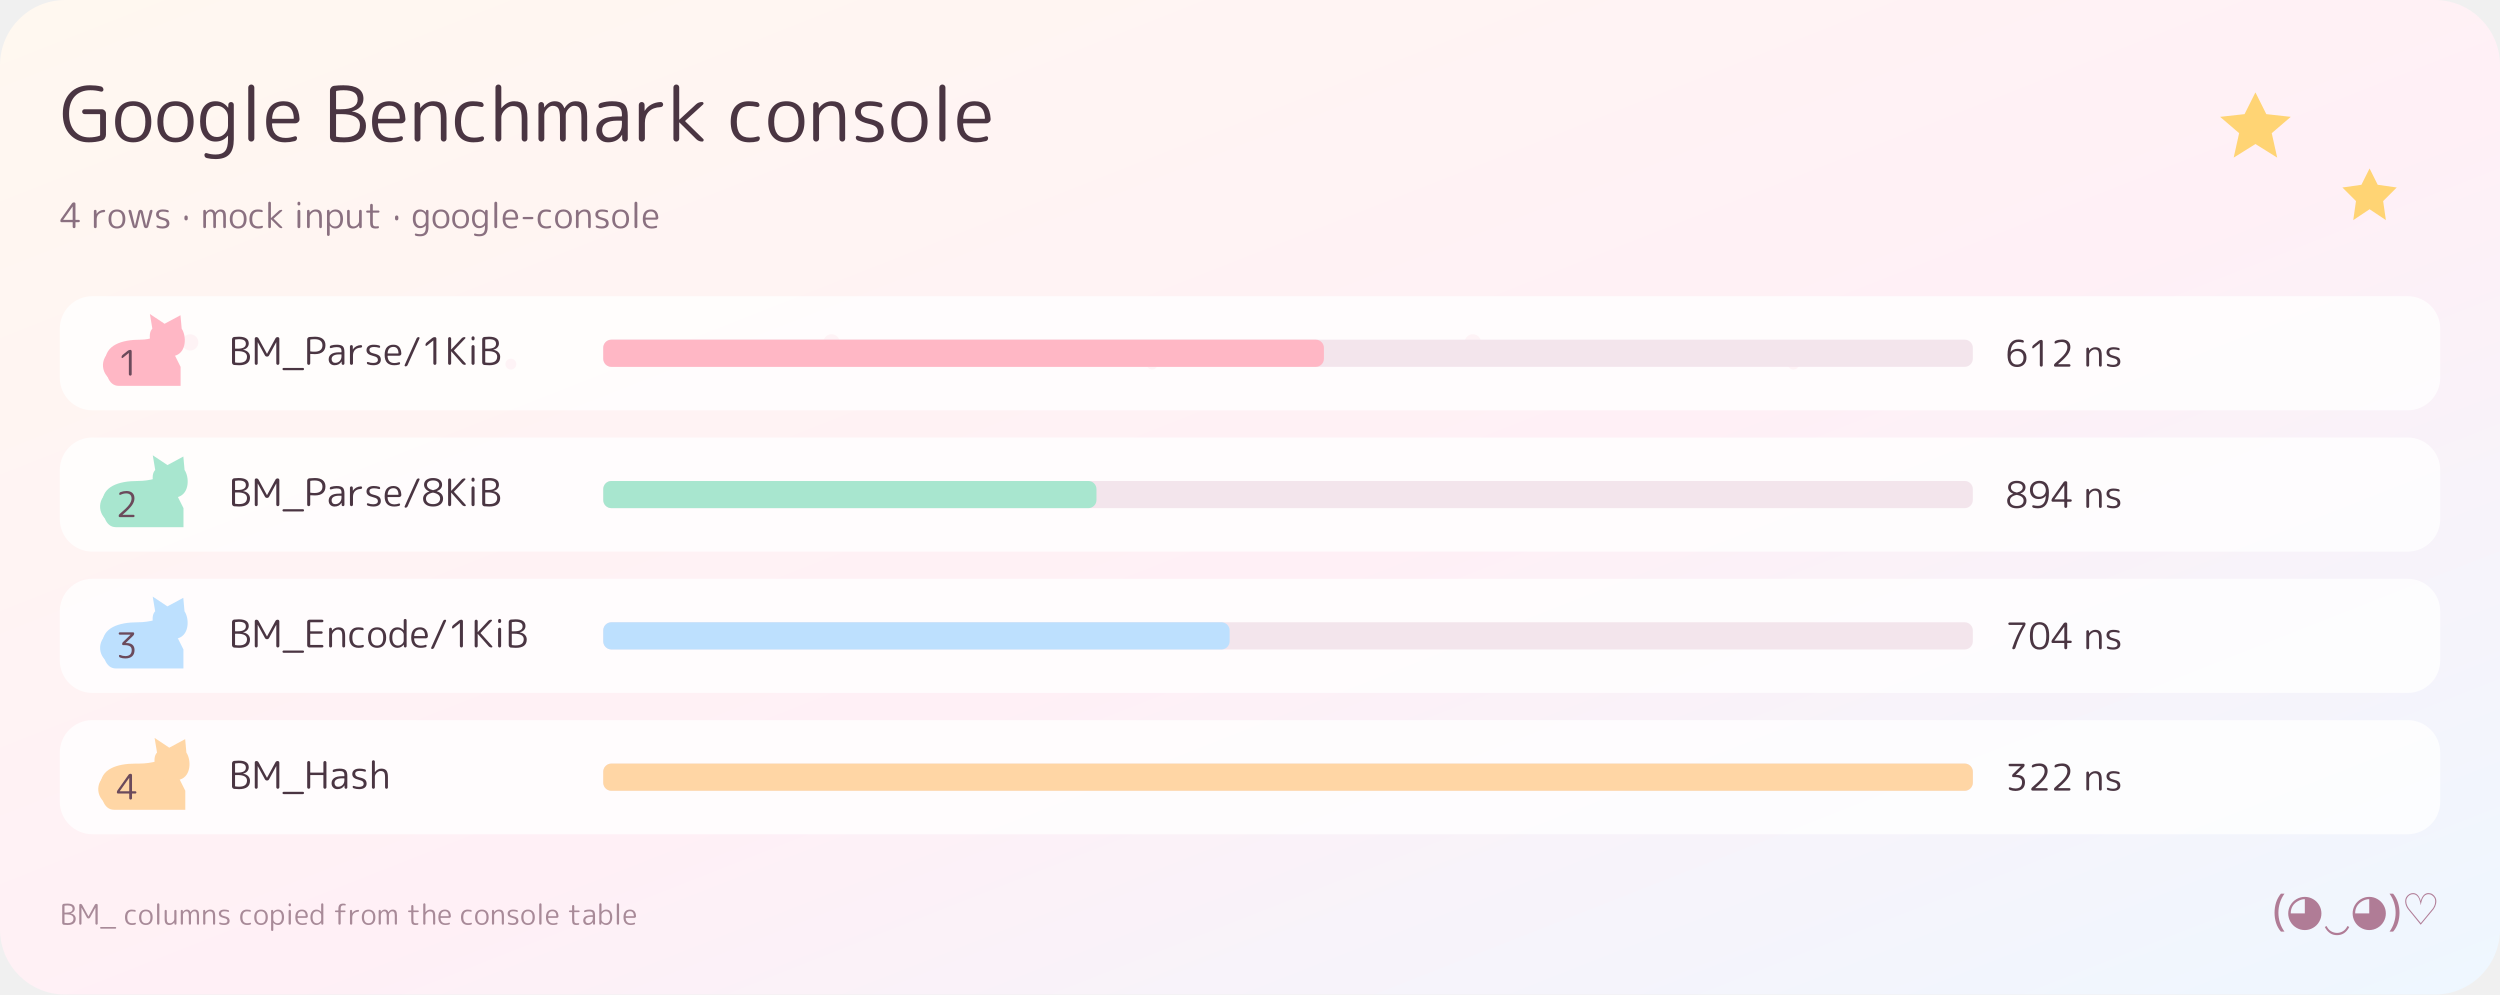
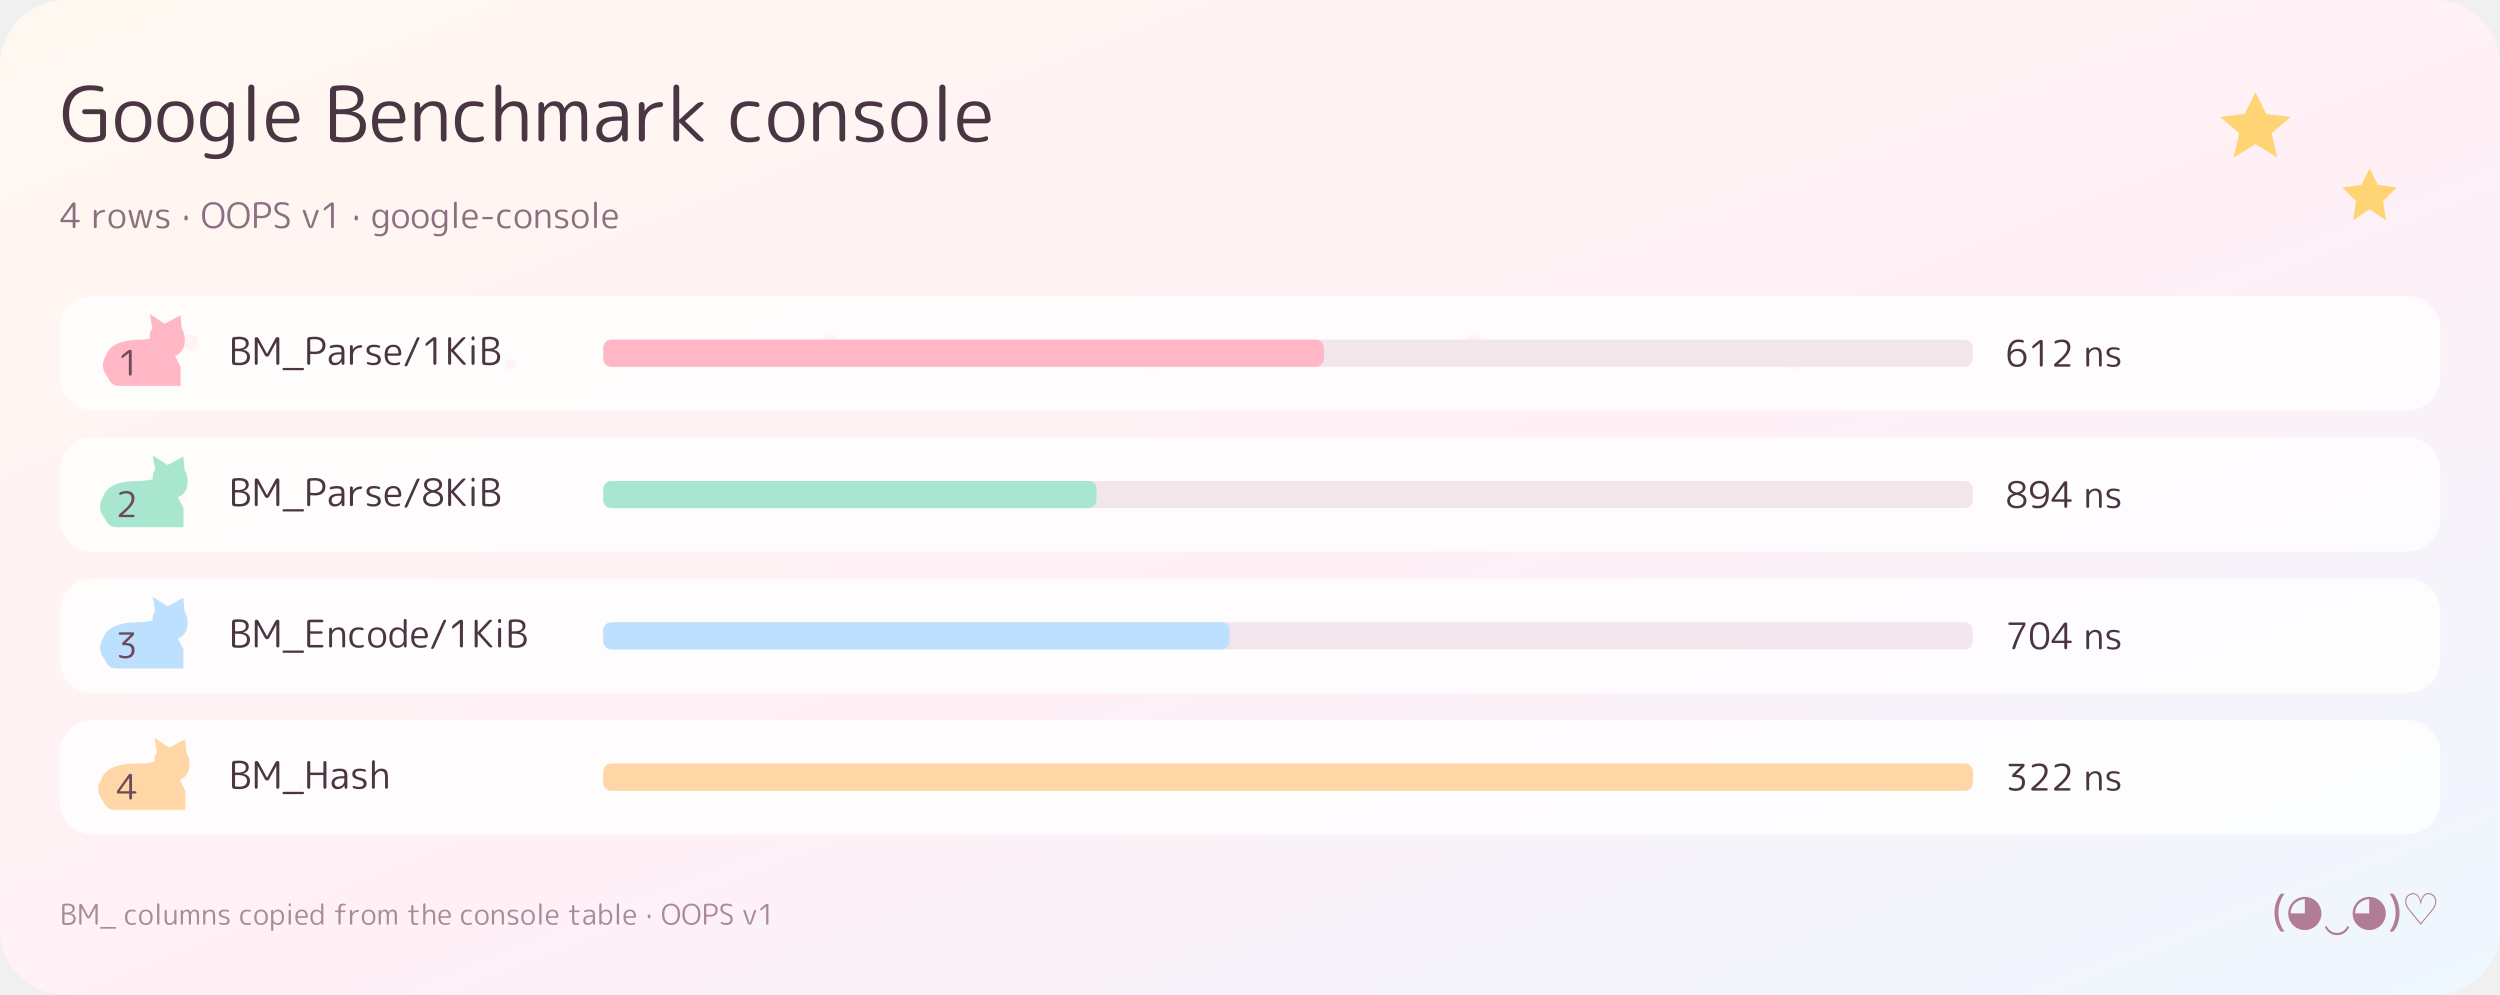
<svg xmlns="http://www.w3.org/2000/svg" width="920" height="366" viewBox="0 0 920 366" role="img" aria-label="Google Benchmark console">
  <defs>
    <path id="g0" d="M380 -10Q230 -10 135 91.5Q40 193 40 365Q40 539 136 639.5Q232 740 397 740Q476 740 540 725Q555 722 564.5 709.5Q574 697 574 682Q574 669 563 661Q552 653 539 657Q474 675 404 675Q271 675 196.5 593.5Q122 512 122 365Q122 222 194.5 138.5Q267 55 387 55Q460 55 522 76Q530 79 530 88L530 352Q530 361 522 361L326 361Q312 361 303 370.5Q294 380 294 393Q294 406 303 415.5Q312 425 326 425L550 425Q573 425 590 408Q607 391 607 368L607 91Q607 65 592.5 43.5Q578 22 554 14Q478 -10 380 -10Z" />
    <path id="g1" d="M438 260Q438 470 278 470Q118 470 118 260Q118 50 278 50Q438 50 438 260ZM453 61Q390 -10 278 -10Q166 -10 103 61Q40 132 40 260Q40 388 103 459Q166 530 278 530Q390 530 453 459Q516 388 516 260Q516 132 453 61Z" />
    <path id="g2" d="M267 470Q122 470 122 267Q122 166 160.5 113Q199 60 267 60Q325 60 368.5 103Q412 146 412 206L412 322Q412 382 368.5 426Q325 470 267 470ZM247 0Q156 0 100.5 70.5Q45 141 45 267Q45 400 100.5 465Q156 530 247 530Q348 530 412 447Q413 446 414 446Q415 446 415 447L416 484Q416 499 426.5 509.5Q437 520 452 520Q467 520 477.5 509.5Q488 499 488 484L488 30Q488 -105 430 -167.5Q372 -230 248 -230Q186 -230 134 -217Q102 -209 102 -175Q102 -163 111.5 -155.5Q121 -148 132 -152Q188 -170 248 -170Q335 -170 373.5 -124Q412 -78 412 27L412 76Q412 77 411 77Q410 77 409 76Q348 0 247 0Z" />
    <path id="g3" d="M183.5 12Q172 0 155 0Q138 0 126.5 12Q115 24 115 40L115 710Q115 726 126.5 738Q138 750 155 750Q172 750 183.5 738Q195 726 195 710L195 40Q195 24 183.5 12Z" />
    <path id="g4" d="M270 472Q131 472 118 307Q118 299 127 299L396 299Q404 299 404 307Q398 472 270 472ZM291 -10Q168 -10 104 57.5Q40 125 40 260Q40 399 101.5 464.5Q163 530 270 530Q467 530 479 297Q480 273 462.5 256.5Q445 240 421 240L125 240Q117 240 117 231Q126 48 298 48Q355 48 415 69Q426 73 436 66.5Q446 60 446 48Q446 14 415 6Q351 -10 291 -10Z" />
    <path id="g6" d="M165 352L165 73Q165 64 172 63Q222 55 271 55Q479 55 479 217Q479 361 231 361L173 361Q165 361 165 352ZM165 657L165 433Q165 425 173 425L231 425Q449 425 449 553Q449 615 404 645Q359 675 261 675Q218 675 173 667Q165 665 165 657ZM141 -3Q117 0 101 18.5Q85 37 85 62L85 668Q85 693 100.5 711.5Q116 730 140 733Q195 740 261 740Q525 740 525 563Q525 502 484.5 457.5Q444 413 375 398Q374 398 374 397Q374 396 376 396Q462 382 510 331.5Q558 281 558 210Q558 -10 271 -10Q200 -10 141 -3Z" />
    <path id="g7" d="M140.5 11Q129 0 113 0Q97 0 86 11Q75 22 75 38L75 484Q75 499 85.5 509.5Q96 520 111 520Q126 520 137 509.5Q148 499 148 484L148 443Q148 442 149 442Q150 442 151 443Q223 530 322 530Q413 530 454 479Q495 428 495 310L495 38Q495 22 484.5 11Q474 0 458 0Q442 0 431 11Q420 22 420 38L420 300Q420 399 393 434.5Q366 470 302 470Q250 470 201 421.5Q152 373 152 322L152 38Q152 22 140.5 11Z" />
    <path id="g8" d="M285 -10Q167 -10 103.5 58.5Q40 127 40 260Q40 392 101.5 461Q163 530 275 530Q327 530 385 519Q399 516 408.5 504.5Q418 493 418 478Q418 466 407.5 459Q397 452 385 455Q334 468 280 468Q120 468 120 260Q120 152 162 102Q204 52 290 52Q346 52 392 67Q403 71 413 64Q423 57 423 45Q423 30 414 18Q405 6 390 2Q343 -10 285 -10Z" />
    <path id="g9" d="M146 11Q135 0 119 0Q103 0 91.5 11Q80 22 80 38L80 712Q80 728 91.5 739Q103 750 119 750Q135 750 146 739Q157 728 157 712L157 442Q157 441 158 441Q159 441 160 442Q232 530 327 530Q418 530 459 479.5Q500 429 500 310L500 38Q500 22 489.5 11Q479 0 463 0Q447 0 436 11Q425 22 425 38L425 297Q425 398 398.5 432.5Q372 467 307 467Q255 467 206 417.5Q157 368 157 316L157 38Q157 22 146 11Z" />
    <path id="g10" d="M141 11Q130 0 114 0Q98 0 86.5 11Q75 22 75 38L75 483Q75 498 86 509Q97 520 112 520Q127 520 138 509Q149 498 149 483L150 450Q150 449 151 449Q153 449 153 451Q210 530 289 530Q337 530 366.5 509Q396 488 415 439Q415 437 416 437Q418 437 418 439Q474 530 564 530Q644 530 679.5 484Q715 438 715 330L715 38Q715 22 704.5 11Q694 0 678 0Q662 0 651 11Q640 22 640 38L640 310Q640 403 618.5 436.5Q597 470 543 470Q506 470 470 430.5Q434 391 434 349L434 38Q434 22 423 11Q412 0 396 0Q380 0 369 11Q358 22 358 38L358 310Q358 403 336.5 436.5Q315 470 262 470Q225 470 188.5 430.5Q152 391 152 349L152 38Q152 22 141 11Z" />
    <path id="g11" d="M327 275Q228 275 177.5 243Q127 211 127 153Q127 108 152.5 80.5Q178 53 220 53Q292 53 339.5 101Q387 149 387 228L387 266Q387 275 378 275ZM204 -10Q136 -10 93 33Q50 76 50 147Q50 230 116 280Q182 330 327 330L378 330Q387 330 387 338L387 357Q387 418 359 442.5Q331 467 260 467Q191 467 111 441Q99 437 89 444Q79 451 79 464Q79 499 112 509Q186 530 260 530Q375 530 419.5 488Q464 446 464 337L464 36Q464 21 453.5 10.5Q443 0 428 0Q413 0 402 10.5Q391 21 391 36L390 88Q390 89 389 89Q387 89 387 87Q328 -10 204 -10Z" />
    <path id="g12" d="M143.5 12Q132 0 115 0Q98 0 86.5 12Q75 24 75 40L75 482Q75 498 86 509Q97 520 113 520Q129 520 140 509Q151 498 151 482L151 405Q151 404 152 404Q154 404 154 406Q184 456 238.5 486.5Q293 517 361 520Q375 521 385 511Q395 501 395 487Q395 474 385.5 464Q376 454 362 453Q263 449 209 395.5Q155 342 155 246L155 40Q155 24 143.5 12Z" />
    <path id="g13" d="M145 11Q134 0 118 0Q102 0 91 11Q80 22 80 38L80 712Q80 728 91 739Q102 750 118 750Q134 750 145 739Q156 728 156 712L156 289Q156 288 157 288L159 289L375 488Q409 520 457 520Q470 520 474.5 508Q479 496 470 488L238 276Q232 270 237 264L473 33Q481 25 476 12.5Q471 0 459 0Q412 0 379 33L159 251Q158 252 157 252Q156 252 156 251L156 38Q156 22 145 11Z" />
    <path id="g14" d="M240 233Q143 256 101.5 292.5Q60 329 60 387Q60 453 109.5 491.5Q159 530 251 530Q320 530 388 512Q419 504 419 471Q419 459 410 453Q401 447 389 450Q323 470 257 470Q137 470 137 393Q137 359 161 336.5Q185 314 248 300Q356 276 396.5 239Q437 202 437 133Q437 66 385.5 28Q334 -10 240 -10Q167 -10 101 12Q70 22 70 55Q70 66 80 72.5Q90 79 101 75Q166 50 234 50Q360 50 360 133Q360 169 334.5 193Q309 217 240 233Z" />
    <path id="g15" d="M97 238L97 236Q97 235 98 235L356 235Q365 235 365 244L365 612Q365 613 364 613Q362 613 362 612ZM48 170Q34 170 24.5 180Q15 190 15 203Q15 235 34 262L342 698Q364 730 404 730Q421 730 432.5 718.5Q444 707 444 691L444 244Q444 235 452 235L536 235Q550 235 559 225.5Q568 216 568 203Q568 189 558.5 179.5Q549 170 536 170L452 170Q444 170 444 161L444 39Q444 23 432.5 11.5Q421 0 404 0Q388 0 376.5 11Q365 22 365 39L365 161Q365 170 356 170Z" />
    <path id="g16" d="M169 48L50 480Q46 495 55.5 507.5Q65 520 81 520Q99 520 113.5 509Q128 498 132 480L231 67Q231 66 232 66Q233 66 233 67L327 470Q333 492 350.5 506Q368 520 390.5 520Q413 520 431 506Q449 492 454 470L547 67Q547 66 549 66Q550 66 550 67L649 481Q654 498 667.5 509Q681 520 699 520Q714 520 723 507.5Q732 495 728 481L609 48Q603 27 585.5 13.5Q568 0 546.5 0Q525 0 507.5 14Q490 28 484 49L390 446Q390 447 389 447Q388 447 388 446L294 49Q289 28 271.5 14Q254 0 232.5 0Q211 0 193 13.5Q175 27 169 48Z" />
    <path id="g17" d="M175.5 234Q162 220 142 220Q122 220 108.5 234Q95 248 95 267L95 313Q95 332 108.5 346Q122 360 142 360Q162 360 175.5 346Q189 332 189 313L189 267Q189 248 175.5 234Z" />
-     <path id="g18" d="M183.5 12Q172 0 155 0Q138 0 126.5 12Q115 24 115 40L115 480Q115 496 126.5 508Q138 520 155 520Q172 520 183.5 508Q195 496 195 480L195 40Q195 24 183.5 12ZM183.5 654.5Q172 643 155 643Q138 643 126.5 654.5Q115 666 115 683L115 710Q115 726 126.5 738Q138 750 155 750Q172 750 183.5 738Q195 726 195 710L195 683Q195 666 183.5 654.5Z" />
-     <path id="g19" d="M152 331L152 189Q152 132 197 91Q242 50 302 50Q373 50 412.5 103.5Q452 157 452 260Q452 470 302 470Q241 470 196.5 428.5Q152 387 152 331ZM141 -209Q130 -220 114 -220Q98 -220 86.5 -209Q75 -198 75 -182L75 484Q75 499 85.5 509.5Q96 520 111 520Q126 520 137 509.5Q148 499 148 484L149 446Q149 445 150 445L152 447Q218 530 319 530Q416 530 472.5 459.5Q529 389 529 260Q529 135 470.5 62.5Q412 -10 319 -10Q217 -10 155 67Q154 68 153 68Q152 68 152 67L152 -182Q152 -198 141 -209Z" />
-     <path id="g20" d="M238 -10Q151 -10 110.5 38Q70 86 70 197L70 482Q70 498 80.5 509Q91 520 107 520Q123 520 134 509Q145 498 145 482L145 207Q145 117 172 83.5Q199 50 258 50Q312 50 360 96.5Q408 143 408 198L408 482Q408 498 419.5 509Q431 520 447 520Q463 520 474 509Q485 498 485 482L485 36Q485 21 474.5 10.5Q464 0 449 0Q434 0 423 10.5Q412 21 412 36L412 77Q412 78 411 78Q410 78 409 77Q340 -10 238 -10Z" />
-     <path id="g21" d="M80 440Q67 440 58.5 448.5Q50 457 50 470Q50 483 58.5 491.5Q67 500 80 500L153 500Q162 500 162 509L162 652Q162 668 173 679Q184 690 200 690Q216 690 227 679Q238 668 238 652L238 509Q238 500 247 500L397 500Q410 500 418.5 491.5Q427 483 427 470Q427 457 418.5 448.5Q410 440 397 440L247 440Q238 440 238 431L238 167Q238 95 257 72.5Q276 50 330 50Q362 50 383 55Q394 57 403.5 50.5Q413 44 413 33Q413 19 404.5 8Q396 -3 383 -5Q357 -10 317 -10Q229 -10 195.5 26.5Q162 63 162 160L162 431Q162 440 153 440Z" />
-     <path id="g22" d="M111 255Q98 255 89 264.5Q80 274 80 287Q80 300 89 309Q98 318 111 318L355 318Q368 318 377 309Q386 300 386 287Q386 274 377 264.5Q368 255 355 255Z" />
-     <path id="g23" d="M150.5 11.5Q139 0 123 0Q107 0 96 11.5Q85 23 85 39L85 689Q85 706 96.5 718Q108 730 125 730Q166 730 186 694L405 291Q405 290 407 290Q408 290 408 291L627 693Q646 730 689 730Q706 730 718.5 717.5Q731 705 731 688L731 40Q731 24 719.5 12Q708 0 691 0Q674 0 662.5 12Q651 24 651 40L651 595Q651 596 650 596Q649 596 649 595L462 250Q444 217 407 217Q370 217 352 250L164 595Q164 596 163 596Q162 596 162 595L162 39Q162 23 150.5 11.5Z" />
-     <path id="g24" d="M28 -140Q15 -140 6.5 -131.5Q-2 -123 -2 -110Q-2 -97 6.5 -88.5Q15 -80 28 -80L534 -80Q547 -80 555.5 -88.5Q564 -97 564 -110Q564 -123 555.5 -131.5Q547 -140 534 -140Z" />
-     <path id="g25" d="M165 657L165 363Q165 355 174 353Q222 346 282 346Q381 346 433.5 389Q486 432 486 512Q486 592 434.5 633.5Q383 675 282 675Q228 675 174 667Q165 665 165 657ZM153.5 12Q142 0 125 0Q108 0 96.5 12Q85 24 85 40L85 668Q85 692 101 710.5Q117 729 141 732Q218 740 288 740Q424 740 494.5 682.5Q565 625 565 518Q565 402 494 342Q423 282 288 282Q234 282 174 287Q165 287 165 280L165 40Q165 24 153.5 12Z" />
+     <path id="g18" d="M531.5 595Q471 673 357 673Q243 673 182.5 595Q122 517 122 365Q122 213 182.5 135Q243 57 357 57Q471 57 531.5 135Q592 213 592 365Q592 517 531.5 595ZM589.5 88.5Q505 -10 357 -10Q209 -10 124.5 88.5Q40 187 40 365Q40 543 124.5 641.5Q209 740 357 740Q505 740 589.5 641.5Q674 543 674 365Q674 187 589.5 88.5Z" />
+     <path id="g19" d="M165 657L165 363Q165 355 174 353Q222 346 282 346Q381 346 433.5 389Q486 432 486 512Q486 592 434.5 633.5Q383 675 282 675Q228 675 174 667Q165 665 165 657ZM153.5 12Q142 0 125 0Q108 0 96.5 12Q85 24 85 40L85 668Q85 692 101 710.5Q117 729 141 732Q218 740 288 740Q424 740 494.5 682.5Q565 625 565 518Q565 402 494 342Q423 282 288 282Q234 282 174 287Q165 287 165 280L165 40Q165 24 153.5 12Z" />
+     <path id="g20" d="M267 343Q60 413 60 562Q60 646 114 693Q168 740 265 740Q355 740 432 713Q448 707 458 692.5Q468 678 468 660Q468 647 457 640.5Q446 634 434 639Q353 675 271 675Q211 675 174.5 647Q138 619 138 562Q138 464 269 420Q393 379 443 326Q493 273 493 190Q493 92 434 41Q375 -10 261 -10Q175 -10 106 21Q71 37 71 77Q71 90 82 96Q93 102 104 96Q172 57 255 57Q413 57 413 190Q413 244 379 280Q345 316 267 343Z" />
+     <path id="g21" d="M196 49L41 481Q36 495 44.5 507.5Q53 520 68 520Q87 520 102 509Q117 498 123 480L265 46Q265 45 266 45Q268 45 268 46L410 482Q415 499 430 509.5Q445 520 463 520Q478 520 486.5 508Q495 496 490 482L334 49Q326 27 307 13.5Q288 0 265 0Q242 0 222.5 13.5Q203 27 196 49Z" />
+     <path id="g22" d="M144 503Q134 495 122 500.5Q110 506 110 519Q110 563 144 591L286 705Q317 730 357 730Q374 730 385.5 718Q397 706 397 690L397 40Q397 24 385.5 12Q374 0 357 0Q340 0 328.5 12Q317 24 317 40L317 640Q317 641 316 641L314 640Z" />
+     <path id="g23" d="M111 255Q98 255 89 264.5Q80 274 80 287Q80 300 89 309Q98 318 111 318L355 318Q368 318 377 309Q386 300 386 287Q386 274 377 264.5Q368 255 355 255Z" />
+     <path id="g24" d="M150.5 11.5Q139 0 123 0Q107 0 96 11.5Q85 23 85 39L85 689Q85 706 96.5 718Q108 730 125 730Q166 730 186 694L405 291Q405 290 407 290Q408 290 408 291L627 693Q646 730 689 730Q706 730 718.5 717.5Q731 705 731 688L731 40Q731 24 719.5 12Q708 0 691 0Q674 0 662.5 12Q651 24 651 40L651 595Q651 596 650 596Q649 596 649 595L462 250Q444 217 407 217Q370 217 352 250L164 595Q164 596 163 596Q162 596 162 595L162 39Q162 23 150.5 11.5Z" />
+     <path id="g25" d="M28 -140Q15 -140 6.5 -131.5Q-2 -123 -2 -110Q-2 -97 6.5 -88.5Q15 -80 28 -80L534 -80Q547 -80 555.5 -88.5Q564 -97 564 -110Q564 -123 555.5 -131.5Q547 -140 534 -140Z" />
    <path id="g26" d="M65 -40Q51 -40 44 -29Q37 -18 42 -5L355 695Q363 711 377.5 720.5Q392 730 409 730Q423 730 430 719Q437 708 432 695L119 -5Q111 -21 96.5 -30.5Q82 -40 65 -40Z" />
-     <path id="g27" d="M144 503Q134 495 122 500.5Q110 506 110 519Q110 563 144 591L286 705Q317 730 357 730Q374 730 385.5 718Q397 706 397 690L397 40Q397 24 385.5 12Q374 0 357 0Q340 0 328.5 12Q317 24 317 40L317 640Q317 641 316 641L314 640Z" />
-     <path id="g28" d="M153.5 12Q142 0 125 0Q108 0 96.5 12Q85 24 85 40L85 690Q85 706 96.5 718Q108 730 125 730Q142 730 153.5 718Q165 706 165 690L165 406Q165 405 166 405L168 405L439 695Q472 730 520 730Q534 730 539.5 717.5Q545 705 535 695L243 386Q237 380 242 374L546 36Q555 26 549 13Q543 0 530 0Q481 0 450 36L168 355Q167 356 166 356Q165 356 165 354L165 40Q165 24 153.5 12Z" />
+     <path id="g27" d="M153.5 12Q142 0 125 0Q108 0 96.5 12Q85 24 85 40L85 690Q85 706 96.5 718Q108 730 125 730Q142 730 153.5 718Q165 706 165 690L165 406Q165 405 166 405L168 405L439 695Q472 730 520 730Q534 730 539.5 717.5Q545 705 535 695L243 386Q237 380 242 374L546 36Q555 26 549 13Q543 0 530 0Q481 0 450 36L168 355Q167 356 166 356Q165 356 165 354L165 40Q165 24 153.5 12Z" />
+     <path id="g28" d="M183.5 12Q172 0 155 0Q138 0 126.5 12Q115 24 115 40L115 480Q115 496 126.5 508Q138 520 155 520Q172 520 183.5 508Q195 496 195 480L195 40Q195 24 183.5 12ZM183.5 654.5Q172 643 155 643Q138 643 126.5 654.5Q115 666 115 683L115 710Q115 726 126.5 738Q138 750 155 750Q172 750 183.5 738Q195 726 195 710L195 683Q195 666 183.5 654.5Z" />
    <path id="g29" d="M320 425Q241 425 190.5 376.5Q140 328 140 253Q140 178 184 117.5Q228 57 317 57Q400 57 446.5 106Q493 155 493 247Q493 328 445.5 376.5Q398 425 320 425ZM317 -10Q57 -10 57 320Q57 531 134.5 635.5Q212 740 355 740Q411 740 469 726Q484 722 493 709.5Q502 697 502 681Q502 668 491.5 660.5Q481 653 469 657Q417 673 355 673Q263 673 205.5 603.5Q148 534 141 403Q141 402 142 402Q144 402 144 403Q205 487 337 487Q445 487 509 421.5Q573 356 573 247Q573 127 503.5 58.5Q434 -10 317 -10Z" />
    <path id="g30" d="M471 685.5Q530 631 530 533Q530 435 459 334.5Q388 234 194 69Q193 69 193 68Q193 67 194 67L500 67Q513 67 523 57Q533 47 533 33Q533 20 523.5 10Q514 0 500 0L117 0Q103 0 93 10Q83 20 83 33Q83 67 109 88Q306 253 377 347.5Q448 442 448 527Q448 598 409 635Q370 672 295 672Q219 672 133 632Q121 627 109.5 633.5Q98 640 98 653Q98 693 134 708Q215 740 305 740Q412 740 471 685.5Z" />
    <path id="g31" d="M298 355Q212 336 167.5 296Q123 256 123 200Q123 132 173 93Q223 54 310 54Q397 54 446 93.5Q495 133 495 200Q495 319 316 355Q307 356 298 355ZM150 558Q150 510 189.5 474Q229 438 302 422Q310 421 318 422Q391 438 431.5 474.5Q472 511 472 558Q472 613 429.5 644.5Q387 676 310 676Q234 676 192 644.5Q150 613 150 558ZM503 46Q433 -10 310 -10Q187 -10 117 46Q47 102 47 197Q47 261 89.5 310.5Q132 360 212 385Q213 385 213 387Q213 388 212 388Q146 413 109.5 459.5Q73 506 73 565Q73 644 136.5 692Q200 740 310 740Q420 740 483.5 692Q547 644 547 565Q547 445 408 395Q407 395 407 393Q407 392 408 392Q573 341 573 197Q573 102 503 46Z" />
    <path id="g32" d="M305 673Q224 673 176 625.5Q128 578 128 493Q128 406 175.5 355.5Q223 305 302 305Q382 305 431.5 355Q481 405 481 487Q481 517 471.5 547.5Q462 578 442.5 607Q423 636 387.5 654.5Q352 673 305 673ZM285 243Q176 243 112 310Q48 377 48 493Q48 606 119 673Q190 740 305 740Q565 740 565 420Q565 197 489 93.5Q413 -10 267 -10Q206 -10 145 4Q129 8 119.5 20.5Q110 33 110 49Q110 62 121 69.5Q132 77 145 73Q207 57 267 57Q364 57 421 125Q478 193 480 328Q480 330 479 330Q477 330 477 329Q415 243 285 243Z" />
    <path id="g33" d="M142 0Q119 0 102 17Q85 34 85 57L85 673Q85 696 102 713Q119 730 142 730L478 730Q492 730 502 720Q512 710 512 697Q512 684 502 673.5Q492 663 478 663L174 663Q165 663 165 655L165 433Q165 425 174 425L460 425Q474 425 483 415.5Q492 406 492 393Q492 380 483 370.5Q474 361 460 361L174 361Q165 361 165 352L165 75Q165 67 174 67L478 67Q492 67 502 56.5Q512 46 512 33Q512 20 502 10Q492 0 478 0Z" />
    <path id="g34" d="M271 470Q121 470 121 260Q121 156 160.5 103Q200 50 271 50Q329 50 375 90.5Q421 131 421 183L421 337Q421 388 375.5 429Q330 470 271 470ZM255 -10Q162 -10 103.5 62.5Q45 135 45 260Q45 389 101.5 459.5Q158 530 255 530Q353 530 418 453Q419 452 420 452Q421 452 421 453L421 712Q421 728 432.5 739Q444 750 460 750Q476 750 487 739Q498 728 498 712L498 36Q498 21 487.5 10.5Q477 0 462 0Q447 0 436 10.5Q425 21 425 36L425 73Q425 74 424 74Q423 74 422 73Q355 -10 255 -10Z" />
    <path id="g35" d="M112 730L515 730Q528 730 538 720Q548 710 548 697Q548 664 531 635Q378 377 271 39Q266 22 251 11Q236 0 217 0Q201 0 192 12.5Q183 25 188 40Q301 383 470 660L470 661L471 662Q471 663 470 663L112 663Q98 663 88 673.5Q78 684 78 697Q78 710 88 720Q98 730 112 730Z" />
    <path id="g36" d="M447.5 601.5Q402 675 310 675Q218 675 172.5 601.5Q127 528 127 365Q127 202 172.5 128.5Q218 55 310 55Q402 55 447.5 128.5Q493 202 493 365Q493 528 447.5 601.5ZM504 77Q435 -10 310 -10Q185 -10 116 77Q47 164 47 365Q47 566 116 653Q185 740 310 740Q435 740 504 653Q573 566 573 365Q573 164 504 77Z" />
    <path id="g37" d="M153.5 12Q142 0 125 0Q108 0 96.5 12Q85 24 85 40L85 690Q85 706 96.5 718Q108 730 125 730Q142 730 153.5 718Q165 706 165 690L165 433Q165 425 173 425L503 425Q511 425 511 433L511 690Q511 706 522.5 718Q534 730 551 730Q568 730 579.5 718Q591 706 591 690L591 40Q591 24 579.5 12Q568 0 551 0Q534 0 522.5 12Q511 24 511 40L511 352Q511 361 503 361L173 361Q165 361 165 352L165 40Q165 24 153.5 12Z" />
    <path id="g38" d="M118 663Q105 663 95 673Q85 683 85 697Q85 710 94.5 720Q104 730 118 730L490 730Q504 730 513.5 720Q523 710 523 697Q523 663 500 640L284 429L284 427Q284 426 285 426L314 426Q420 426 476.5 375Q533 324 533 227Q533 113 465.5 51.5Q398 -10 273 -10Q196 -10 128 14Q92 27 92 66Q92 79 103 86Q114 93 126 88Q199 57 273 57Q361 57 407 100Q453 143 453 227Q453 298 405.5 332.5Q358 367 254 367L212 367Q199 367 190 376Q181 385 181 398Q181 429 203 451L420 661L420 662Q420 663 419 663Z" />
-     <path id="g39" d="M85 440Q72 440 63.5 448.5Q55 457 55 470Q55 483 63.5 491.5Q72 500 85 500L169 500Q178 500 178 509L178 557Q178 653 218.5 696.5Q259 740 348 740Q381 740 409 733Q422 730 430 719.5Q438 709 438 695Q438 684 429 677.5Q420 671 410 674Q386 680 361 680Q303 680 280.5 654.5Q258 629 258 560L258 509Q258 500 267 500L398 500Q411 500 419.5 491.5Q428 483 428 470Q428 457 419.5 448.5Q411 440 398 440L267 440Q258 440 258 431L258 40Q258 24 246 12Q234 0 218 0Q202 0 190 12Q178 24 178 40L178 431Q178 440 169 440Z" />
-     <path id="g40" d="M157 337L157 183Q157 131 203 90.5Q249 50 307 50Q378 50 417.5 103Q457 156 457 260Q457 470 307 470Q248 470 202.5 429Q157 388 157 337ZM142 10.5Q131 0 116 0Q101 0 90.5 10.5Q80 21 80 36L80 712Q80 728 91 739Q102 750 118 750Q134 750 145.5 739Q157 728 157 712L157 453Q157 452 158 452Q159 452 160 453Q225 530 323 530Q420 530 476.5 459.5Q533 389 533 260Q533 135 474.5 62.5Q416 -10 323 -10Q223 -10 156 73Q155 74 154 74Q153 74 153 73L153 36Q153 21 142 10.5Z" />
+     <path id="g39" d="M238 -10Q151 -10 110.5 38Q70 86 70 197L70 482Q70 498 80.5 509Q91 520 107 520Q123 520 134 509Q145 498 145 482L145 207Q145 117 172 83.5Q199 50 258 50Q312 50 360 96.5Q408 143 408 198L408 482Q408 498 419.5 509Q431 520 447 520Q463 520 474 509Q485 498 485 482L485 36Q485 21 474.5 10.5Q464 0 449 0Q434 0 423 10.5Q412 21 412 36L412 77Q412 78 411 78Q410 78 409 77Q340 -10 238 -10Z" />
+     <path id="g40" d="M152 331L152 189Q152 132 197 91Q242 50 302 50Q373 50 412.5 103.5Q452 157 452 260Q452 470 302 470Q241 470 196.5 428.5Q152 387 152 331ZM141 -209Q130 -220 114 -220Q98 -220 86.5 -209Q75 -198 75 -182L75 484Q75 499 85.5 509.5Q96 520 111 520Q126 520 137 509.5Q148 499 148 484L149 446Q149 445 150 445L152 447Q218 530 319 530Q416 530 472.5 459.5Q529 389 529 260Q529 135 470.5 62.5Q412 -10 319 -10Q217 -10 155 67Q154 68 153 68Q152 68 152 67L152 -182Q152 -198 141 -209Z" />
+     <path id="g41" d="M85 440Q72 440 63.5 448.5Q55 457 55 470Q55 483 63.5 491.5Q72 500 85 500L169 500Q178 500 178 509L178 557Q178 653 218.5 696.5Q259 740 348 740Q381 740 409 733Q422 730 430 719.5Q438 709 438 695Q438 684 429 677.5Q420 671 410 674Q386 680 361 680Q303 680 280.5 654.5Q258 629 258 560L258 509Q258 500 267 500L398 500Q411 500 419.5 491.5Q428 483 428 470Q428 457 419.5 448.5Q411 440 398 440L267 440Q258 440 258 431L258 40Q258 24 246 12Q234 0 218 0Q202 0 190 12Q178 24 178 40L178 431Q178 440 169 440Z" />
+     <path id="g42" d="M80 440Q67 440 58.5 448.5Q50 457 50 470Q50 483 58.5 491.5Q67 500 80 500L153 500Q162 500 162 509L162 652Q162 668 173 679Q184 690 200 690Q216 690 227 679Q238 668 238 652L238 509Q238 500 247 500L397 500Q410 500 418.5 491.5Q427 483 427 470Q427 457 418.5 448.5Q410 440 397 440L247 440Q238 440 238 431L238 167Q238 95 257 72.5Q276 50 330 50Q362 50 383 55Q394 57 403.5 50.5Q413 44 413 33Q413 19 404.5 8Q396 -3 383 -5Q357 -10 317 -10Q229 -10 195.5 26.5Q162 63 162 160L162 431Q162 440 153 440Z" />
+     <path id="g43" d="M157 337L157 183Q157 131 203 90.5Q249 50 307 50Q378 50 417.5 103Q457 156 457 260Q457 470 307 470Q248 470 202.5 429Q157 388 157 337ZM142 10.5Q131 0 116 0Q101 0 90.5 10.5Q80 21 80 36L80 712Q80 728 91 739Q102 750 118 750Q134 750 145.5 739Q157 728 157 712L157 453Q157 452 158 452Q159 452 160 453Q225 530 323 530Q420 530 476.5 459.5Q533 389 533 260Q533 135 474.5 62.5Q416 -10 323 -10Q223 -10 156 73Q155 74 154 74Q153 74 153 73L153 36Q153 21 142 10.5Z" />
    <linearGradient id="bg" x1="0" y1="0" x2="1" y2="1">
      <stop offset="0" stop-color="#FFF8F0" />
      <stop offset="0.55" stop-color="#FFF0F6" />
      <stop offset="1" stop-color="#EEF7FF" />
    </linearGradient>
    <filter id="shadow" x="-20%" y="-20%" width="140%" height="140%">
      <feDropShadow dx="0" dy="2" stdDeviation="3" flood-color="#C084A0" flood-opacity="0.18" />
    </filter>
  </defs>
  <rect width="920" height="366" rx="24" fill="url(#bg)" />
  <g filter="url(#shadow)">
    <rect width="920" height="366" rx="24" fill="transparent" />
  </g>
  <path d="M 830 34 l 4 8 9 1 -7 6 2 9 -8 -5 -8 5 2 -9 -7 -6 9 -1 z" fill="#FFD166" fill-opacity="0.9" />
  <path d="M 872 62 l 3 6 7 1 -5 5 1 7 -6 -4 -6 4 1 -7 -5 -5 7 -1 z" fill="#FFD166" fill-opacity="0.9" />
  <circle cx="70" cy="126" r="3" fill="#F4A7B9" fill-opacity="0.55" />
  <circle cx="188" cy="134" r="2" fill="#F4A7B9" fill-opacity="0.55" />
  <circle cx="306" cy="126" r="3" fill="#F4A7B9" fill-opacity="0.55" />
  <circle cx="424" cy="134" r="2" fill="#F4A7B9" fill-opacity="0.55" />
  <circle cx="542" cy="126" r="3" fill="#F4A7B9" fill-opacity="0.55" />
  <circle cx="660" cy="134" r="2" fill="#F4A7B9" fill-opacity="0.55" />
  <g transform="translate(22.00 52.10) scale(0.028 -0.028)" fill="#4A3542">
    <use href="#g0" x="0.0" />
    <use href="#g1" x="687.0" />
    <use href="#g1" x="1243.0" />
    <use href="#g2" x="1799.0" />
    <use href="#g3" x="2362.0" />
    <use href="#g4" x="2672.0" />
    <use href="#g5" x="3196.0" />
    <use href="#g6" x="3466.0" />
    <use href="#g4" x="4064.0" />
    <use href="#g7" x="4588.0" />
    <use href="#g8" x="5153.0" />
    <use href="#g9" x="5646.0" />
    <use href="#g10" x="6216.0" />
    <use href="#g11" x="7001.0" />
    <use href="#g12" x="7535.0" />
    <use href="#g13" x="7985.0" />
    <use href="#g5" x="8508.0" />
    <use href="#g8" x="8778.0" />
    <use href="#g1" x="9271.0" />
    <use href="#g7" x="9827.0" />
    <use href="#g14" x="10392.0" />
    <use href="#g1" x="10889.0" />
    <use href="#g3" x="11445.0" />
    <use href="#g4" x="11755.0" />
  </g>
  <g transform="translate(22.00 83.97) scale(0.013 -0.013)" fill="#8A7080">
    <use href="#g15" x="0.0" />
    <use href="#g5" x="620.0" />
    <use href="#g12" x="890.0" />
    <use href="#g1" x="1340.0" />
    <use href="#g16" x="1896.0" />
    <use href="#g14" x="2666.0" />
    <use href="#g5" x="3163.0" />
    <use href="#g17" x="3433.0" />
    <use href="#g5" x="3717.0" />
-     <use href="#g10" x="3987.0" />
-     <use href="#g1" x="4772.0" />
-     <use href="#g8" x="5328.0" />
-     <use href="#g13" x="5821.0" />
-     <use href="#g5" x="6344.0" />
-     <use href="#g18" x="6614.0" />
-     <use href="#g7" x="6924.0" />
-     <use href="#g19" x="7489.0" />
-     <use href="#g20" x="8063.0" />
-     <use href="#g21" x="8623.0" />
-     <use href="#g5" x="9125.0" />
-     <use href="#g17" x="9395.0" />
-     <use href="#g5" x="9679.0" />
-     <use href="#g2" x="9949.0" />
-     <use href="#g1" x="10512.0" />
-     <use href="#g1" x="11068.0" />
-     <use href="#g2" x="11624.0" />
-     <use href="#g3" x="12187.0" />
-     <use href="#g4" x="12497.0" />
-     <use href="#g22" x="13021.0" />
-     <use href="#g8" x="13487.0" />
-     <use href="#g1" x="13980.0" />
-     <use href="#g7" x="14536.0" />
-     <use href="#g14" x="15101.0" />
-     <use href="#g1" x="15598.0" />
-     <use href="#g3" x="16154.0" />
-     <use href="#g4" x="16464.0" />
+     <use href="#g18" x="3987.0" />
+     <use href="#g18" x="4701.0" />
+     <use href="#g19" x="5415.0" />
+     <use href="#g20" x="6015.0" />
+     <use href="#g5" x="6568.0" />
+     <use href="#g21" x="6838.0" />
+     <use href="#g22" x="7361.0" />
+     <use href="#g5" x="7981.0" />
+     <use href="#g17" x="8251.0" />
+     <use href="#g5" x="8535.0" />
+     <use href="#g2" x="8805.0" />
+     <use href="#g1" x="9368.0" />
+     <use href="#g1" x="9924.0" />
+     <use href="#g2" x="10480.0" />
+     <use href="#g3" x="11043.0" />
+     <use href="#g4" x="11353.0" />
+     <use href="#g23" x="11877.0" />
+     <use href="#g8" x="12343.0" />
+     <use href="#g1" x="12836.0" />
+     <use href="#g7" x="13392.0" />
+     <use href="#g14" x="13957.0" />
+     <use href="#g1" x="14454.0" />
+     <use href="#g3" x="15010.0" />
+     <use href="#g4" x="15320.0" />
  </g>
  <g>
    <rect x="22.0" y="109.0" width="876.0" height="42.0" rx="12" fill="#FFFFFF" fill-opacity="0.78" />
    <g transform="translate(37.73 115.00) scale(1)">
      <path d="M 6 24 C 2 24 0 19 3 16" fill="none" stroke="#FFB7C5" stroke-width="2.8" stroke-linecap="round" />
      <path d="M 6 27 C 2 27 1 22 1 18 C 1 12 7 10 14 10 L 14.00 10 C 17.93 10 19.73 8.6 22.73 8 L 28.73 20 L 28.73 27 Z" fill="#FFB7C5" />
      <g transform="translate(23.73 10) scale(0.9) translate(-35 -10)">
        <path d="M 29 5.5 L 28 -0.5 L 34 3.5 L 40.5 0 L 41 5.5 C 43 8.5 43 15 38.5 16.5 C 34 18 30 17 28.5 12 C 27.5 8.5 28 6.5 29 5.5 Z" fill="#FFB7C5" />
      </g>
    </g>
    <g transform="translate(43.30 138.24) scale(0.013 -0.013)" fill="#6B4A5B">
-       <use href="#g27" x="0.0" />
+       <use href="#g22" x="0.0" />
    </g>
    <g transform="translate(84.19 134.27) scale(0.014 -0.014)" fill="#4A3542">
      <use href="#g6" x="0.0" />
-       <use href="#g23" x="598.0" />
-       <use href="#g24" x="1414.0" />
-       <use href="#g25" x="1976.0" />
+       <use href="#g24" x="598.0" />
+       <use href="#g25" x="1414.0" />
+       <use href="#g19" x="1976.0" />
      <use href="#g11" x="2576.0" />
      <use href="#g12" x="3110.0" />
      <use href="#g14" x="3560.0" />
      <use href="#g4" x="4057.0" />
      <use href="#g26" x="4581.0" />
-       <use href="#g27" x="5060.0" />
-       <use href="#g28" x="5680.0" />
-       <use href="#g18" x="6266.0" />
+       <use href="#g22" x="5060.0" />
+       <use href="#g27" x="5680.0" />
+       <use href="#g28" x="6266.0" />
      <use href="#g6" x="6576.0" />
    </g>
    <rect x="222.0" y="125.0" width="504.0" height="10.0" rx="3" fill="#F3E5EC" />
    <rect x="222.0" y="125.0" width="265.2" height="10.0" rx="3" fill="#FFB7C5" />
    <g transform="translate(738.00 134.93) scale(0.0135 -0.0135)" fill="#4A3542">
      <use href="#g29" x="0.0" />
-       <use href="#g27" x="620.0" />
+       <use href="#g22" x="620.0" />
      <use href="#g30" x="1240.0" />
      <use href="#g5" x="1860.0" />
      <use href="#g7" x="2130.0" />
      <use href="#g14" x="2695.0" />
    </g>
  </g>
  <g>
    <rect x="22.0" y="161.0" width="876.0" height="42.0" rx="12" fill="#FFFFFF" fill-opacity="0.78" />
    <g transform="translate(36.67 167.00) scale(1)">
      <path d="M 6 24 C 2 24 0 19 3 16" fill="none" stroke="#A8E6CF" stroke-width="2.8" stroke-linecap="round" />
      <path d="M 6 27 C 2 27 1 22 1 18 C 1 12 7 10 14 10 L 14.00 10 C 18.88 10 21.85 8.6 24.85 8 L 30.85 20 L 30.85 27 Z" fill="#A8E6CF" />
      <g transform="translate(25.85 10) scale(0.9) translate(-35 -10)">
        <path d="M 29 5.5 L 28 -0.5 L 34 3.5 L 40.5 0 L 41 5.5 C 43 8.5 43 15 38.5 16.5 C 34 18 30 17 28.5 12 C 27.5 8.5 28 6.5 29 5.5 Z" fill="#A8E6CF" />
      </g>
    </g>
    <g transform="translate(42.59 190.31) scale(0.013 -0.013)" fill="#6B4A5B">
      <use href="#g30" x="0.0" />
    </g>
    <g transform="translate(84.19 186.27) scale(0.014 -0.014)" fill="#4A3542">
      <use href="#g6" x="0.0" />
-       <use href="#g23" x="598.0" />
-       <use href="#g24" x="1414.0" />
-       <use href="#g25" x="1976.0" />
+       <use href="#g24" x="598.0" />
+       <use href="#g25" x="1414.0" />
+       <use href="#g19" x="1976.0" />
      <use href="#g11" x="2576.0" />
      <use href="#g12" x="3110.0" />
      <use href="#g14" x="3560.0" />
      <use href="#g4" x="4057.0" />
      <use href="#g26" x="4581.0" />
      <use href="#g31" x="5060.0" />
-       <use href="#g28" x="5680.0" />
-       <use href="#g18" x="6266.0" />
+       <use href="#g27" x="5680.0" />
+       <use href="#g28" x="6266.0" />
      <use href="#g6" x="6576.0" />
    </g>
    <rect x="222.0" y="177.0" width="504.0" height="10.0" rx="3" fill="#F3E5EC" />
    <rect x="222.0" y="177.0" width="181.5" height="10.0" rx="3" fill="#A8E6CF" />
    <g transform="translate(738.00 186.93) scale(0.0135 -0.0135)" fill="#4A3542">
      <use href="#g31" x="0.0" />
      <use href="#g32" x="620.0" />
      <use href="#g15" x="1240.0" />
      <use href="#g5" x="1860.0" />
      <use href="#g7" x="2130.0" />
      <use href="#g14" x="2695.0" />
    </g>
  </g>
  <g>
    <rect x="22.0" y="213.0" width="876.0" height="42.0" rx="12" fill="#FFFFFF" fill-opacity="0.78" />
    <g transform="translate(36.68 219.00) scale(1)">
      <path d="M 6 24 C 2 24 0 19 3 16" fill="none" stroke="#BDE0FE" stroke-width="2.8" stroke-linecap="round" />
      <path d="M 6 27 C 2 27 1 22 1 18 C 1 12 7 10 14 10 L 14.00 10 C 18.87 10 21.82 8.6 24.82 8 L 30.82 20 L 30.82 27 Z" fill="#BDE0FE" />
      <g transform="translate(25.82 10) scale(0.9) translate(-35 -10)">
        <path d="M 29 5.5 L 28 -0.5 L 34 3.5 L 40.5 0 L 41 5.5 C 43 8.5 43 15 38.5 16.5 C 34 18 30 17 28.5 12 C 27.5 8.5 28 6.5 29 5.5 Z" fill="#BDE0FE" />
      </g>
    </g>
    <g transform="translate(42.58 242.18) scale(0.013 -0.013)" fill="#6B4A5B">
      <use href="#g38" x="0.0" />
    </g>
    <g transform="translate(84.19 238.27) scale(0.014 -0.014)" fill="#4A3542">
      <use href="#g6" x="0.0" />
-       <use href="#g23" x="598.0" />
-       <use href="#g24" x="1414.0" />
+       <use href="#g24" x="598.0" />
+       <use href="#g25" x="1414.0" />
      <use href="#g33" x="1976.0" />
      <use href="#g7" x="2563.0" />
      <use href="#g8" x="3128.0" />
      <use href="#g1" x="3621.0" />
      <use href="#g34" x="4177.0" />
      <use href="#g4" x="4755.0" />
      <use href="#g26" x="5279.0" />
-       <use href="#g27" x="5758.0" />
-       <use href="#g28" x="6378.0" />
-       <use href="#g18" x="6964.0" />
+       <use href="#g22" x="5758.0" />
+       <use href="#g27" x="6378.0" />
+       <use href="#g28" x="6964.0" />
      <use href="#g6" x="7274.0" />
    </g>
    <rect x="222.0" y="229.0" width="504.0" height="10.0" rx="3" fill="#F3E5EC" />
    <rect x="222.0" y="229.0" width="230.5" height="10.0" rx="3" fill="#BDE0FE" />
    <g transform="translate(738.00 238.93) scale(0.0135 -0.0135)" fill="#4A3542">
      <use href="#g35" x="0.0" />
      <use href="#g36" x="620.0" />
      <use href="#g15" x="1240.0" />
      <use href="#g5" x="1860.0" />
      <use href="#g7" x="2130.0" />
      <use href="#g14" x="2695.0" />
    </g>
  </g>
  <g>
    <rect x="22.0" y="265.0" width="876.0" height="42.0" rx="12" fill="#FFFFFF" fill-opacity="0.78" />
    <g transform="translate(36.00 271.00) scale(1)">
      <path d="M 6 24 C 2 24 0 19 3 16" fill="none" stroke="#FFD6A5" stroke-width="2.8" stroke-linecap="round" />
      <path d="M 6 27 C 2 27 1 22 1 18 C 1 12 7 10 14 10 L 15.19 10 C 20.14 10 23.19 8.6 26.19 8 L 32.19 20 L 32.19 27 Z" fill="#FFD6A5" />
      <g transform="translate(27.19 10) scale(0.9) translate(-35 -10)">
        <path d="M 29 5.5 L 28 -0.5 L 34 3.5 L 40.5 0 L 41 5.5 C 43 8.5 43 15 38.5 16.5 C 34 18 30 17 28.5 12 C 27.5 8.5 28 6.5 29 5.5 Z" fill="#FFD6A5" />
      </g>
    </g>
    <g transform="translate(42.81 294.24) scale(0.013 -0.013)" fill="#6B4A5B">
      <use href="#g15" x="0.0" />
    </g>
    <g transform="translate(84.19 290.27) scale(0.014 -0.014)" fill="#4A3542">
      <use href="#g6" x="0.0" />
-       <use href="#g23" x="598.0" />
-       <use href="#g24" x="1414.0" />
+       <use href="#g24" x="598.0" />
+       <use href="#g25" x="1414.0" />
      <use href="#g37" x="1976.0" />
      <use href="#g11" x="2652.0" />
      <use href="#g14" x="3186.0" />
      <use href="#g9" x="3683.0" />
    </g>
    <rect x="222.0" y="281.0" width="504.0" height="10.0" rx="3" fill="#F3E5EC" />
    <rect x="222.0" y="281.0" width="504.0" height="10.0" rx="3" fill="#FFD6A5" />
    <g transform="translate(738.00 290.93) scale(0.0135 -0.0135)" fill="#4A3542">
      <use href="#g38" x="0.0" />
      <use href="#g30" x="620.0" />
      <use href="#g30" x="1240.0" />
      <use href="#g5" x="1860.0" />
      <use href="#g7" x="2130.0" />
      <use href="#g14" x="2695.0" />
    </g>
  </g>
  <g transform="translate(22.00 340.29) scale(0.0105 -0.0105)" fill="#A88A98">
    <use href="#g6" x="0.0" />
-     <use href="#g23" x="598.0" />
-     <use href="#g24" x="1414.0" />
+     <use href="#g24" x="598.0" />
+     <use href="#g25" x="1414.0" />
    <use href="#g5" x="1976.0" />
    <use href="#g8" x="2246.0" />
    <use href="#g1" x="2739.0" />
    <use href="#g3" x="3295.0" />
-     <use href="#g20" x="3605.0" />
+     <use href="#g39" x="3605.0" />
    <use href="#g10" x="4165.0" />
    <use href="#g7" x="4950.0" />
    <use href="#g14" x="5515.0" />
    <use href="#g5" x="6012.0" />
    <use href="#g8" x="6282.0" />
    <use href="#g1" x="6775.0" />
-     <use href="#g19" x="7331.0" />
-     <use href="#g18" x="7905.0" />
+     <use href="#g40" x="7331.0" />
+     <use href="#g28" x="7905.0" />
    <use href="#g4" x="8215.0" />
    <use href="#g34" x="8739.0" />
    <use href="#g5" x="9317.0" />
-     <use href="#g39" x="9587.0" />
+     <use href="#g41" x="9587.0" />
    <use href="#g12" x="10095.0" />
    <use href="#g1" x="10545.0" />
    <use href="#g10" x="11101.0" />
    <use href="#g5" x="11886.0" />
-     <use href="#g21" x="12156.0" />
+     <use href="#g42" x="12156.0" />
    <use href="#g9" x="12658.0" />
    <use href="#g4" x="13228.0" />
    <use href="#g5" x="13752.0" />
    <use href="#g8" x="14022.0" />
    <use href="#g1" x="14515.0" />
    <use href="#g7" x="15071.0" />
    <use href="#g14" x="15636.0" />
    <use href="#g1" x="16133.0" />
    <use href="#g3" x="16689.0" />
    <use href="#g4" x="16999.0" />
    <use href="#g5" x="17523.0" />
-     <use href="#g21" x="17793.0" />
+     <use href="#g42" x="17793.0" />
    <use href="#g11" x="18295.0" />
-     <use href="#g40" x="18829.0" />
+     <use href="#g43" x="18829.0" />
    <use href="#g3" x="19407.0" />
    <use href="#g4" x="19717.0" />
+     <use href="#g5" x="20241.0" />
+     <use href="#g17" x="20511.0" />
+     <use href="#g5" x="20795.0" />
+     <use href="#g18" x="21065.0" />
+     <use href="#g18" x="21779.0" />
+     <use href="#g19" x="22493.0" />
+     <use href="#g20" x="23093.0" />
+     <use href="#g5" x="23646.0" />
+     <use href="#g21" x="23916.0" />
+     <use href="#g22" x="24439.0" />
  </g>
  <text x="898.0" y="340.3" text-anchor="end" font-family="'Segoe UI Emoji','Apple Color Emoji','Noto Color Emoji',sans-serif" font-size="16" fill="#B07C96">(◕‿◕)♡</text>
</svg>
